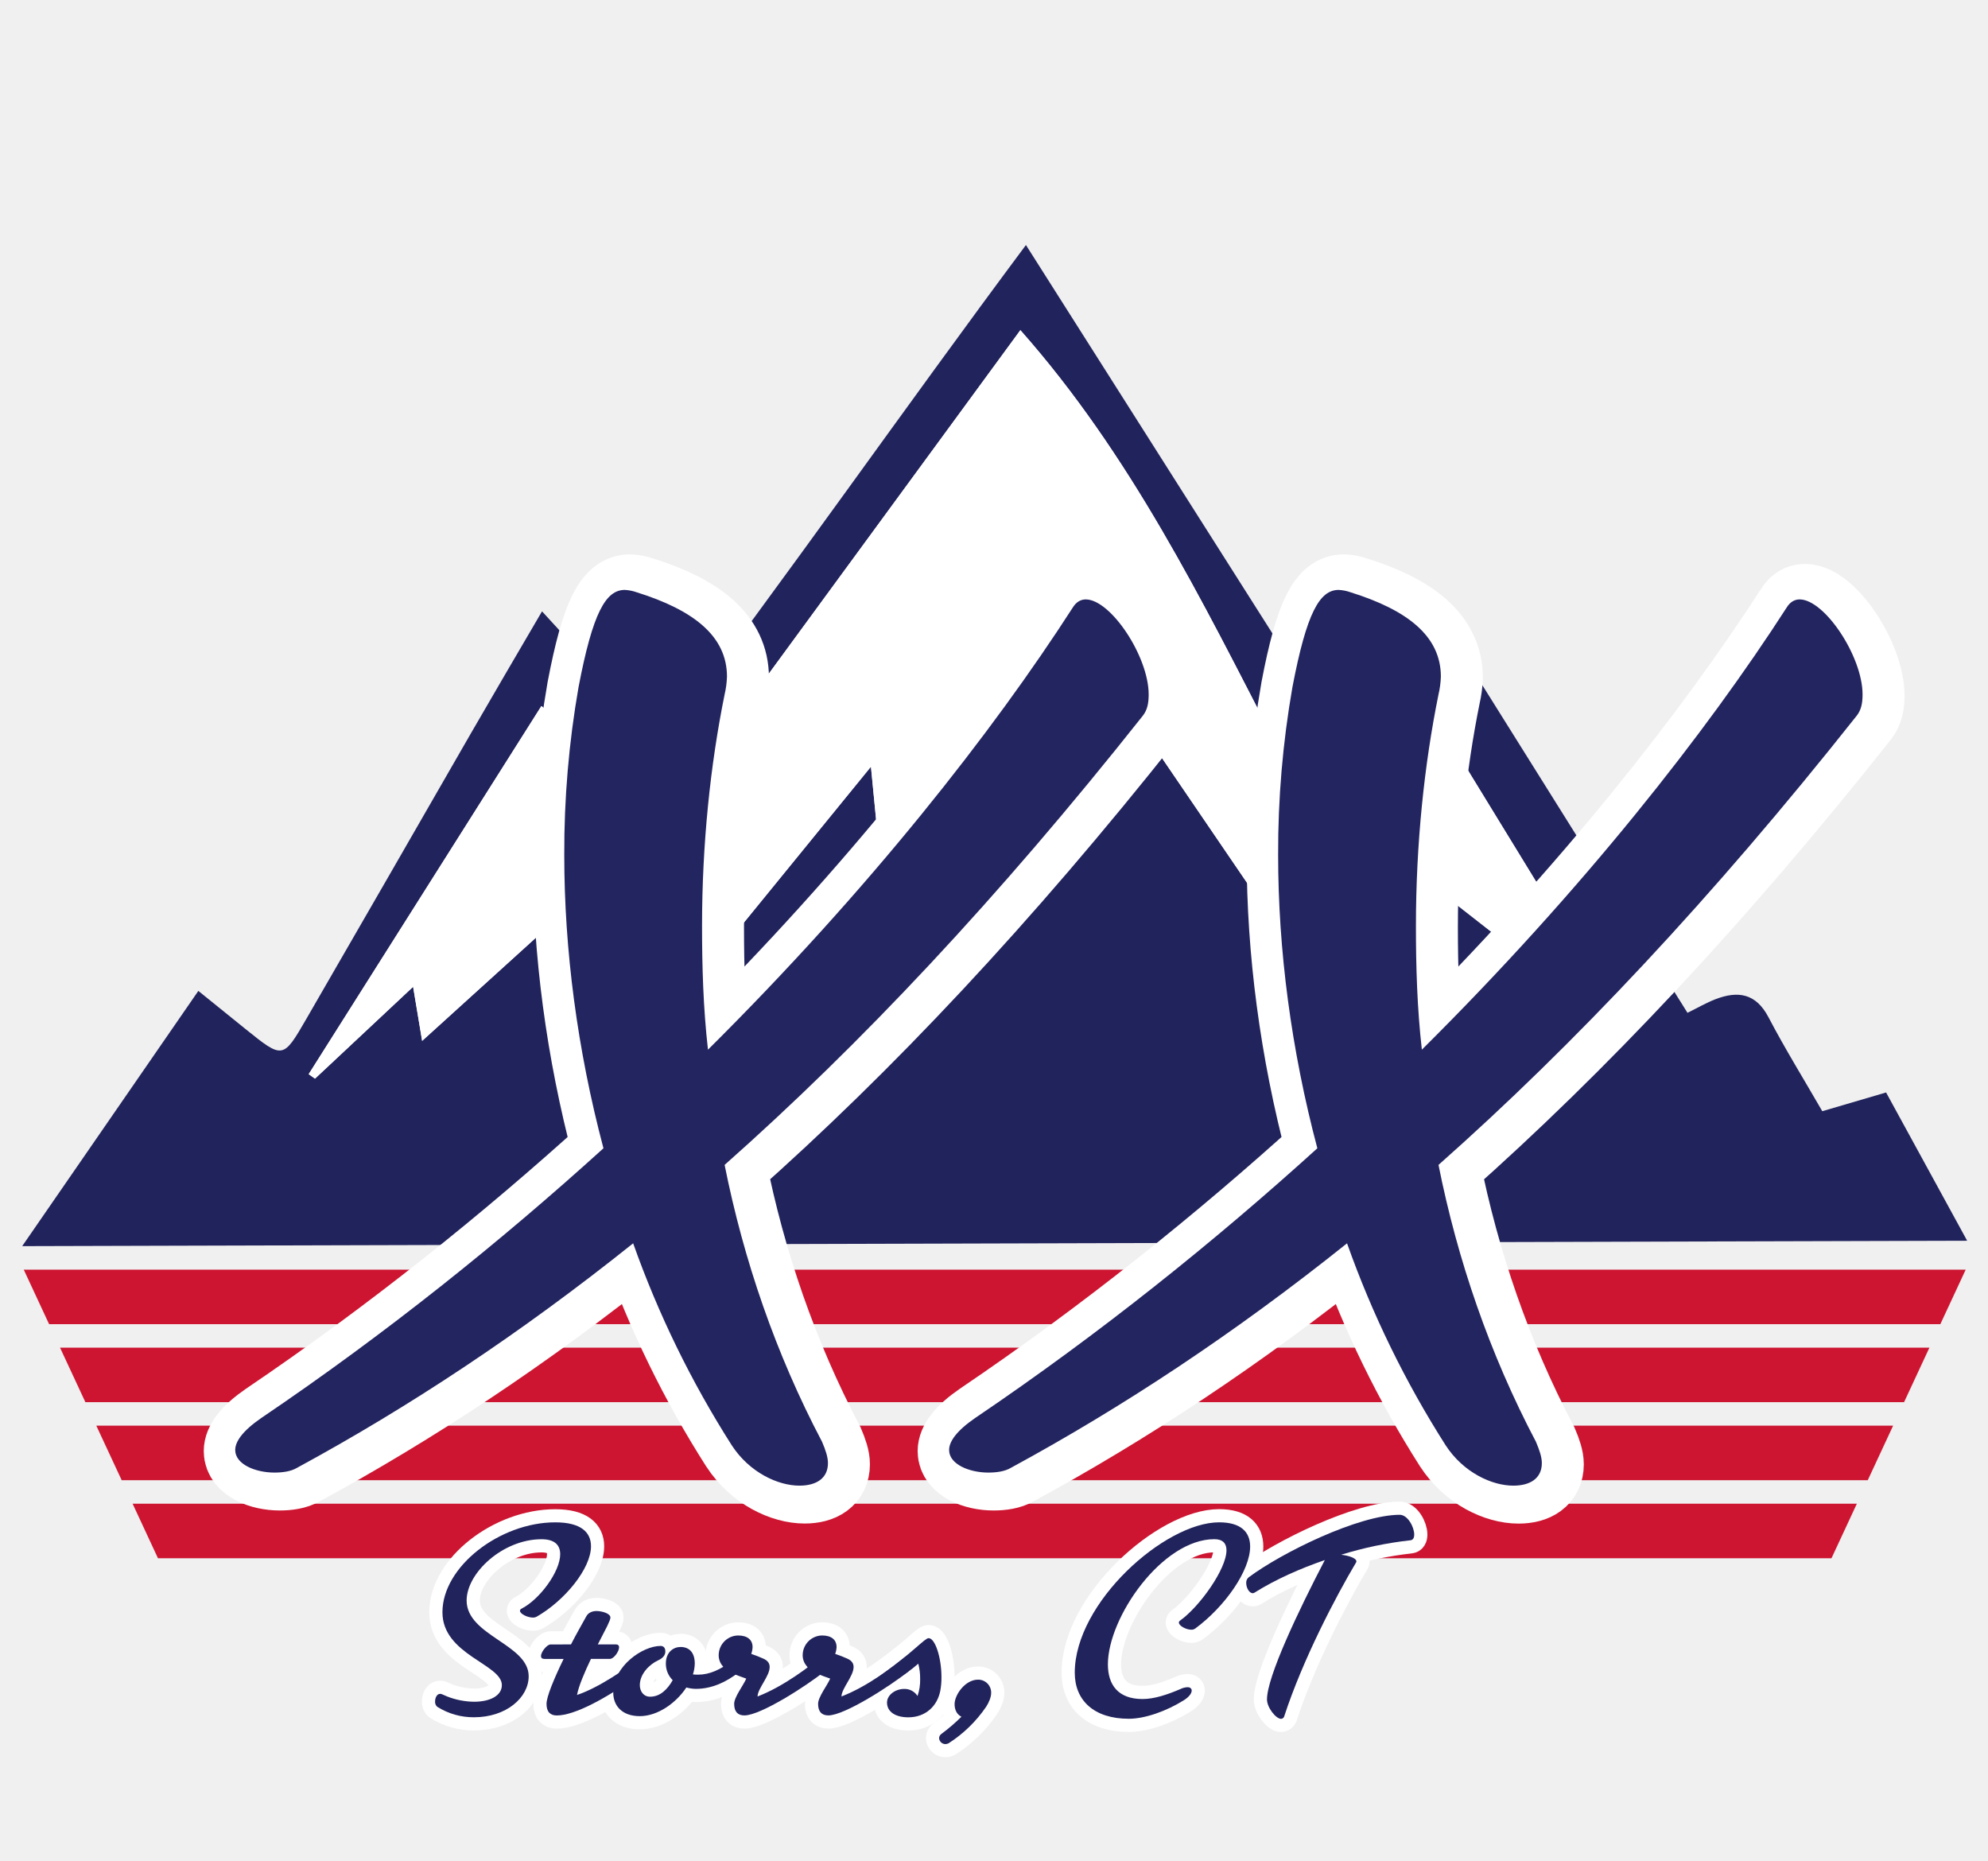
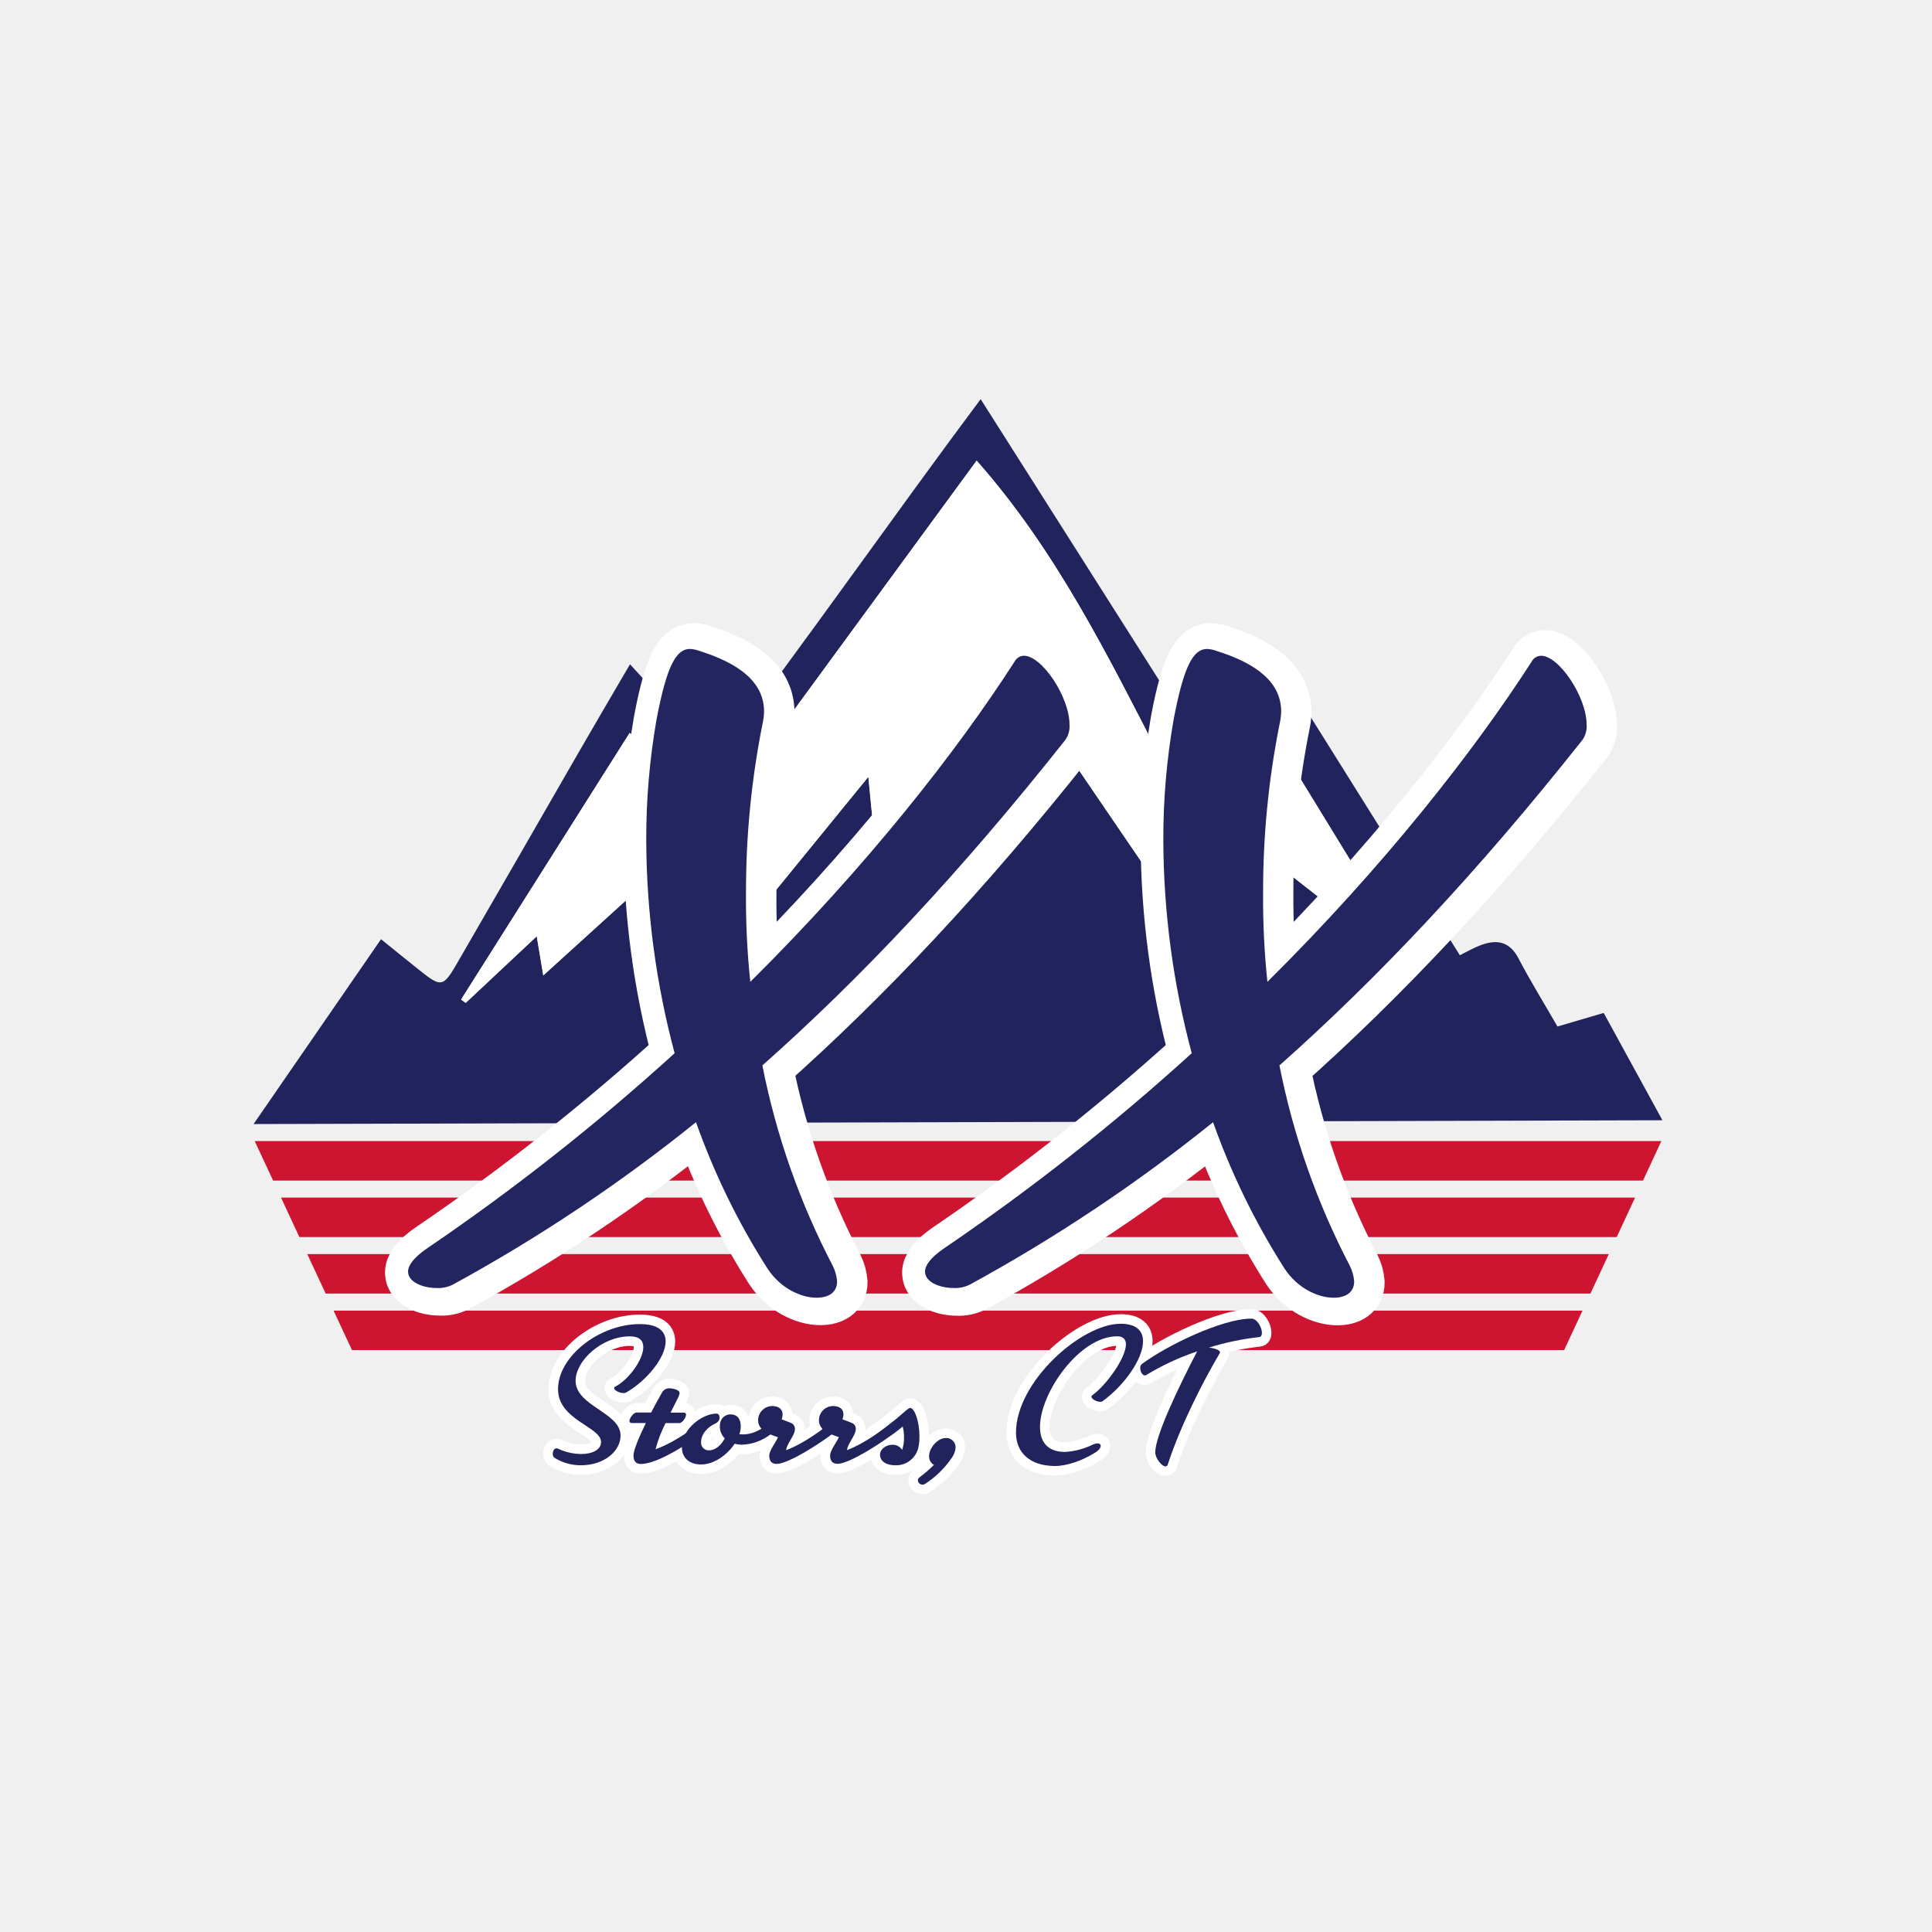
- <svg xmlns="http://www.w3.org/2000/svg" viewBox="0 0 1433.31 1341.01">
+ <svg xmlns="http://www.w3.org/2000/svg" id="Layer_1" data-name="Layer 1" viewBox="0 0 576 576">
  <defs>
-     <style>.cls-1,.cls-4{fill:#21235c;}.cls-2,.cls-5{fill:#fff;}.cls-3{fill:#cd1531;}.cls-4,.cls-5{stroke:#fff;stroke-miterlimit:10;}.cls-4{stroke-width:19px;}.cls-5{stroke-width:52.94px;}.cls-6{fill:#232560;}</style>
+     <style>.cls-1,.cls-4{fill:#21235c;}.cls-2,.cls-5{fill:#fff;}.cls-3{fill:#cd1531;}.cls-4,.cls-5{stroke:#fff;stroke-miterlimit:10;}.cls-4{stroke-width:5.69px;}.cls-5{stroke-width:15.86px;}.cls-6{fill:#232560;}</style>
  </defs>
  <g id="Text">
-     <path class="cls-1" d="M16,898.33l127-184c12.25,9.91,23.1,18.71,34,27.48,26.93,21.7,27.07,21.78,43.87-7.3Q280.3,631.68,339.48,528.72c16.4-28.41,33-56.68,51.31-88l86.23,94c92.3-121.63,174.65-240,262.66-358.09L935.62,485.34l98.26-47.07,182.76,291.86c7.34-3.6,13.63-7.3,20.34-9.86,16-6.11,28.93-4.28,38,12.94,12,22.92,25.68,45,38.85,67.85l46-13.51,58.45,106.89ZM985.35,601.51l182.73,142.85,3.82-3.6q-76-124.17-152.26-248.7L920,536.47C866.19,432.11,815,327.69,735.67,238L482.34,583.89l-92-74.91L222.55,774.35l4.55,3.25,70.74-66.24c2.8,16.73,4.93,29.51,6.51,39l132.8-120.42c7.89,37.36,16.24,76.88,26.31,124.57L627.92,552.68c4,41,7.41,76.13,10.82,111.25l4.73,1.13L736,454.32c15.86,44.27,30.15,84.18,44.43,124.09l7.06-.95L787.22,490l9.49-3.76Q875.36,601.64,954,717l9.18-1.69C970.27,679,977.35,642.64,985.35,601.51Z" />
-     <path class="cls-2" d="M985.35,601.51c-8,41.13-15.08,77.49-22.16,113.84L954,717q-78.64-115.41-157.3-230.8L787.22,490l.24,87.46-7.06.95C766.12,538.5,751.83,498.59,736,454.32l-92.5,210.74-4.73-1.13c-3.41-35.12-6.83-70.24-10.82-111.25L463.46,754.51C453.39,706.82,445,667.3,437.15,629.94L304.35,750.36c-1.58-9.49-3.71-22.27-6.51-39L227.1,777.6l-4.55-3.25L390.32,509l92,74.91L735.67,238C815,327.69,866.19,432.11,920,536.47l99.67-44.41Q1096,616.79,1171.9,740.76l-3.82,3.6Z" />
-     <polygon class="cls-3" points="1417.23 915.28 1398.95 954.58 35.4 954.58 17.12 915.28 1417.23 915.28" />
-     <polygon class="cls-3" points="1391.07 971.51 1372.79 1010.82 61.56 1010.82 43.28 971.51 1391.07 971.51" />
-     <polygon class="cls-3" points="69.44 1027.76 1364.9 1027.76 1346.62 1067.07 87.73 1067.07 69.44 1027.76" />
-     <polygon class="cls-3" points="95.61 1084.02 1338.75 1084.02 1320.47 1123.32 113.89 1123.32 95.61 1084.02" />
-     <path class="cls-4" d="M384.36,1166.11c-4,0-9.47-2.65-9.47-4.93a1.75,1.75,0,0,1,1.13-1.51c13.08-6.64,27.87-26.74,27.87-39.25,0-6.44-3.79-10.8-13.46-10.8-27.87,0-54,24.26-54,44.17,0,25.4,44.74,31.47,44.74,54.6,0,15.35-16.11,29.57-39.43,29.57a49,49,0,0,1-26.54-7.58,4.71,4.71,0,0,1-1.52-3.79c0-2.66,1.33-5.5,3.6-5.5,1.14,0,1.14.19,5.12,1.89a55.19,55.19,0,0,0,19.34,3.79c11.56,0,20.09-4.35,20.09-11.94,0-15.16-42.84-21.8-42.84-52.51,0-33,41.52-64.83,81.33-64.83,18.58,0,25.78,7.2,25.78,17.25,0,16.11-19,39.24-39.24,50.8A5.26,5.26,0,0,1,384.36,1166.11Z" />
-     <path class="cls-4" d="M411.66,1185.45c3.6-7,7.58-14,11.19-20.48,1.32-2.27,4-3.6,7.2-3.6,3.41,0,10.05,1.52,10.05,4.74,0,1-.76,2.84-2.28,6.07L431,1185.45h13.08c1.52,0,2.27.76,2.27,2.08,0,3-3.79,8.34-6.63,8.34H426.07c-4.55,9.48-8.91,19.72-10.05,26,15.36-5.12,35.07-18.58,44.17-26.17a3.1,3.1,0,0,1,1.52-.56c1.71,0,2.65,2.46,2.65,5.31,0,2.46-.75,4.92-2.27,6.06-24.84,17.82-47.77,30.14-60.67,30.14-4.73,0-7.39-2.65-7.39-8.34,0-5.12,5.31-18,12.32-32.42H392.7c-1.89,0-2.65-.75-2.65-2.08,0-3,4.36-8.34,6.82-8.34Z" />
-     <path class="cls-4" d="M485,1211.23a16.7,16.7,0,0,1-4.93-11.94c0-8.53,5.68-12,10.61-12,6.07,0,10.24,3.8,10.24,12a27.79,27.79,0,0,1-1.33,7.77,24.16,24.16,0,0,0,3.79.19c8.16,0,16.12-3.6,24.84-10.24,2.46-1.89,2.84-2.08,3.22-2.08,1.33,0,1.9,2.46,1.9,5.12,0,2.46-.57,5.11-1.71,6.06-7,5.69-17.63,11.38-29.95,11.38a26.94,26.94,0,0,1-6.83-1c-7.39,11.18-20.66,20.66-33.55,20.66s-19.15-7.58-19.15-16.87c0-19.34,21.23-33.74,34.12-33.74,2.09,0,3.42,1.32,3.42,4,0,2.46-1.52,4.74-5.31,6.44-6.07,2.85-13.08,9.67-13.08,17.82,0,4.36,2.65,8.34,7.39,8.34C475.93,1223.17,481.23,1217.86,485,1211.23Z" />
-     <path class="cls-4" d="M509.48,1212.94c0-1,2.09-2.66,6.45-5.88l6.25-4.55L521,1201a11.79,11.79,0,0,1-2.84-8,14.24,14.24,0,0,1,14-14c6.82,0,10.43,3.23,10.43,8.34a16.06,16.06,0,0,1-.95,4.93c3.41,1.14,6.06,2.28,8.72,3.41,3.41,1.52,4.55,3.61,4.55,6.07,0,6.64-8.72,15.55-8.72,21.23,19.52-7.58,37.72-22,45.5-28.24a2,2,0,0,1,1.32-.57c1.71,0,2.66,3,2.66,6.07a7.25,7.25,0,0,1-1.52,4.92c-12.51,10-45.69,31.47-57.44,31.47-4.74,0-7.39-2.65-7.39-8.34,0-4.93,6.63-13.27,8.72-18.2-3-1.13-5.5-1.89-7.78-2.84-6.06,4.17-12.7,6.63-16.68,6.63C510.81,1213.88,509.48,1213.69,509.48,1212.94Z" />
-     <path class="cls-4" d="M570,1212.94c0-1,2.09-2.66,6.45-5.88l6.25-4.55-1.13-1.52a11.75,11.75,0,0,1-2.85-8,14.24,14.24,0,0,1,14-14c6.83,0,10.43,3.23,10.43,8.34a16.06,16.06,0,0,1-1,4.93c3.41,1.14,6.07,2.28,8.72,3.41,3.41,1.52,4.55,3.61,4.55,6.07,0,6.64-8.72,15.55-8.72,21.23,19.53-7.58,37.72-22,45.5-28.24a2,2,0,0,1,1.32-.57c1.71,0,2.66,3,2.66,6.07a7.25,7.25,0,0,1-1.52,4.92c-12.51,10-45.69,31.47-57.44,31.47-4.74,0-7.39-2.65-7.39-8.34,0-4.93,6.63-13.27,8.72-18.2-3-1.13-5.5-1.89-7.77-2.84-6.07,4.17-12.71,6.63-16.69,6.63C571.28,1213.88,570,1213.69,570,1212.94Z" />
-     <path class="cls-4" d="M678.77,1209a51.68,51.68,0,0,1-.76,9.47C675.92,1230,667.2,1238,654.88,1238c-9.29,0-15.36-4-15.36-10.62,0-5.68,6.26-9.85,12.33-9.85a11,11,0,0,1,9.67,5.11,35,35,0,0,0,1.89-12.32,42.31,42.31,0,0,0-1.33-11c-10.23,8.91-20.28,14.59-27.48,14.59-2.85,0-4.36-.37-4.36-1.32,0-1.14,2.08-3,6.44-6.07,21.23-15.16,30.14-25.59,32.8-25.59C674.22,1180.9,678.77,1194.93,678.77,1209Z" />
-     <path class="cls-4" d="M693.17,1237.58c-3-1.52-4.93-4.55-4.93-9.1,0-6.63,7.59-17.63,16.88-17.63a9.32,9.32,0,0,1,9.48,9.67c0,3-1.71,7-3.61,9.86a94.14,94.14,0,0,1-27.1,26.35,5.06,5.06,0,0,1-2.28.57,4.59,4.59,0,0,1-4.55-4.36,3.91,3.91,0,0,1,1.71-3A133.16,133.16,0,0,0,693.17,1237.58Z" />
-     <path class="cls-4" d="M858.86,1174.83c-3.79,0-8.91-2.84-8.91-5.12,0-.57.19-1,.95-1.51,13.84-9.86,33.37-37,33.37-50.62,0-4.93-2.66-8-8.73-8-37.53,0-76.77,56.3-76.77,90.24,0,14.59,7.2,25,25,25,8.53,0,18-3.22,27.3-7.2a12.67,12.67,0,0,1,5.12-1.33c2.08,0,3,1.14,3,2.46,0,1.9-1.89,4.55-5.5,6.83-12.7,8-28.24,13.46-39.81,13.46-25.21,0-39-13.27-39-33.18,0-50.61,65-108.43,104.08-108.43,15.92,0,22.37,7.2,22.37,17.44,0,17.25-18,43.22-39.62,59.14A4.58,4.58,0,0,1,858.86,1174.83Z" />
-     <path class="cls-4" d="M1009.19,1092c5.69,0,10.43,8.72,10.43,14.22,0,2.27-.76,4-2.84,4.17a266.87,266.87,0,0,0-49.86,10.42c5.5.57,11,2.47,11,4.74a1.44,1.44,0,0,1-.19.76c-14.78,24.83-38.48,70.14-51.75,110.71a2.57,2.57,0,0,1-2.27,2.09c-3.8,0-10.24-8.15-10.24-14,0-16.31,22.56-63.7,41.7-100.48-17.63,6.07-35.26,13.84-50.42,23.32a2.53,2.53,0,0,1-1.52.57c-2.65,0-4.74-4-4.74-7.39a4.87,4.87,0,0,1,1.71-4C924.07,1119.29,979.62,1092,1009.19,1092Z" />
-     <path class="cls-1" d="M384.36,1166.11c-4,0-9.47-2.65-9.47-4.93a1.76,1.76,0,0,1,1.13-1.51c13.08-6.64,27.87-26.73,27.87-39.25,0-6.44-3.79-10.8-13.46-10.8-27.87,0-54,24.26-54,44.17,0,25.4,44.74,31.47,44.74,54.6,0,15.35-16.11,29.57-39.43,29.57a49,49,0,0,1-26.54-7.58,4.71,4.71,0,0,1-1.52-3.79c0-2.66,1.33-5.5,3.6-5.5,1.14,0,1.14.19,5.12,1.89a55.17,55.17,0,0,0,19.34,3.8c11.56,0,20.09-4.36,20.09-12,0-15.16-42.84-21.8-42.84-52.51,0-33,41.52-64.83,81.33-64.83,18.58,0,25.78,7.2,25.78,17.25,0,16.11-19,39.24-39.24,50.8A5.26,5.26,0,0,1,384.36,1166.11Z" />
-     <path class="cls-1" d="M411.66,1185.45c3.6-7,7.58-14,11.19-20.48,1.32-2.27,4-3.6,7.2-3.6,3.41,0,10.05,1.52,10.05,4.74,0,1-.76,2.85-2.28,6.07L431,1185.45h13.08c1.52,0,2.27.76,2.27,2.08,0,3-3.79,8.35-6.63,8.35H426.07c-4.55,9.47-8.91,19.71-10.05,26,15.36-5.12,35.07-18.58,44.17-26.16a3,3,0,0,1,1.52-.57c1.71,0,2.65,2.46,2.65,5.31,0,2.46-.75,4.92-2.27,6.06-24.84,17.82-47.77,30.14-60.67,30.14-4.73,0-7.39-2.65-7.39-8.34,0-5.12,5.31-18,12.32-32.41H392.7c-1.89,0-2.65-.76-2.65-2.09,0-3,4.36-8.34,6.82-8.34Z" />
-     <path class="cls-1" d="M485,1211.23a16.7,16.7,0,0,1-4.93-11.94c0-8.53,5.68-12,10.61-12,6.07,0,10.24,3.8,10.24,12a27.79,27.79,0,0,1-1.33,7.77,24.16,24.16,0,0,0,3.79.19c8.16,0,16.12-3.6,24.84-10.24,2.46-1.89,2.84-2.08,3.22-2.08,1.33,0,1.9,2.46,1.9,5.12,0,2.46-.57,5.11-1.71,6.06-7,5.69-17.63,11.38-29.95,11.38a26.94,26.94,0,0,1-6.83-1c-7.39,11.18-20.66,20.66-33.55,20.66s-19.15-7.58-19.15-16.87c0-19.34,21.23-33.74,34.12-33.74,2.09,0,3.42,1.32,3.42,4,0,2.46-1.52,4.74-5.31,6.44-6.07,2.85-13.08,9.67-13.08,17.82,0,4.36,2.65,8.34,7.39,8.34C475.93,1223.17,481.23,1217.87,485,1211.23Z" />
-     <path class="cls-1" d="M509.48,1212.94c0-1,2.09-2.66,6.45-5.88l6.25-4.55L521,1201a11.77,11.77,0,0,1-2.84-8,14.24,14.24,0,0,1,14-14c6.82,0,10.43,3.23,10.43,8.34a16.06,16.06,0,0,1-.95,4.93c3.41,1.14,6.06,2.28,8.72,3.42,3.41,1.51,4.55,3.6,4.55,6.06,0,6.64-8.72,15.55-8.72,21.23,19.52-7.58,37.72-22,45.5-28.24a2,2,0,0,1,1.32-.57c1.71,0,2.66,3,2.66,6.07a7.25,7.25,0,0,1-1.52,4.92c-12.51,10-45.69,31.47-57.44,31.47-4.74,0-7.39-2.65-7.39-8.34,0-4.93,6.63-13.27,8.72-18.2-3-1.13-5.5-1.89-7.78-2.84-6.06,4.17-12.7,6.64-16.68,6.64C510.81,1213.89,509.48,1213.7,509.48,1212.94Z" />
-     <path class="cls-1" d="M570,1212.94c0-1,2.09-2.66,6.45-5.88l6.25-4.55-1.13-1.52a11.74,11.74,0,0,1-2.85-8,14.24,14.24,0,0,1,14-14c6.83,0,10.43,3.23,10.43,8.34a16.06,16.06,0,0,1-1,4.93c3.41,1.14,6.07,2.28,8.72,3.42,3.41,1.51,4.55,3.6,4.55,6.06,0,6.64-8.72,15.55-8.72,21.23,19.53-7.58,37.72-22,45.5-28.24a2,2,0,0,1,1.32-.57c1.71,0,2.66,3,2.66,6.07a7.25,7.25,0,0,1-1.52,4.92c-12.51,10-45.69,31.47-57.44,31.47-4.74,0-7.39-2.65-7.39-8.34,0-4.93,6.63-13.27,8.72-18.2-3-1.13-5.5-1.89-7.77-2.84-6.07,4.17-12.71,6.64-16.69,6.64C571.28,1213.89,570,1213.7,570,1212.94Z" />
-     <path class="cls-1" d="M678.77,1209a51.68,51.68,0,0,1-.76,9.47C675.92,1230,667.2,1238,654.88,1238c-9.29,0-15.36-4-15.36-10.62,0-5.68,6.26-9.85,12.33-9.85a11,11,0,0,1,9.67,5.12,35.06,35.06,0,0,0,1.89-12.33,42.31,42.31,0,0,0-1.33-11c-10.23,8.91-20.28,14.6-27.48,14.6-2.85,0-4.36-.38-4.36-1.33,0-1.14,2.08-3,6.44-6.07,21.23-15.16,30.14-25.59,32.8-25.59C674.22,1180.9,678.77,1194.93,678.77,1209Z" />
-     <path class="cls-1" d="M693.17,1237.58c-3-1.52-4.93-4.55-4.93-9.1,0-6.63,7.59-17.63,16.88-17.63a9.32,9.32,0,0,1,9.48,9.67c0,3-1.71,7-3.61,9.86a94.14,94.14,0,0,1-27.1,26.35,5.06,5.06,0,0,1-2.28.57,4.59,4.59,0,0,1-4.55-4.36,3.91,3.91,0,0,1,1.71-3A133.16,133.16,0,0,0,693.17,1237.58Z" />
-     <path class="cls-1" d="M858.86,1174.83c-3.79,0-8.91-2.84-8.91-5.12,0-.57.19-.94.95-1.51,13.84-9.86,33.37-37,33.37-50.62,0-4.93-2.66-8-8.73-8-37.53,0-76.77,56.3-76.77,90.24,0,14.59,7.2,25,25,25,8.53,0,18-3.22,27.3-7.2a12.67,12.67,0,0,1,5.12-1.33c2.08,0,3,1.14,3,2.46,0,1.9-1.89,4.55-5.5,6.83-12.7,8-28.24,13.46-39.81,13.46-25.21,0-39-13.27-39-33.18,0-50.61,65-108.43,104.08-108.43,15.92,0,22.37,7.2,22.37,17.44,0,17.25-18,43.22-39.62,59.14A4.58,4.58,0,0,1,858.86,1174.83Z" />
-     <path class="cls-1" d="M1009.19,1092c5.69,0,10.43,8.72,10.43,14.22,0,2.27-.76,4-2.84,4.17a266.87,266.87,0,0,0-49.86,10.42c5.5.57,11,2.47,11,4.74a1.44,1.44,0,0,1-.19.76c-14.78,24.84-38.48,70.14-51.75,110.71a2.57,2.57,0,0,1-2.27,2.09c-3.8,0-10.24-8.15-10.24-14,0-16.3,22.56-63.7,41.7-100.48-17.63,6.07-35.26,13.84-50.42,23.32a2.53,2.53,0,0,1-1.52.57c-2.65,0-4.74-4-4.74-7.39a4.87,4.87,0,0,1,1.71-4C924.07,1119.29,979.62,1092,1009.19,1092Z" />
-     <path class="cls-5" d="M438.86,828.62c-18.84-71.09-28.26-143-28.26-211.54a688.17,688.17,0,0,1,10.28-120.75c10.27-54,19.69-70.23,33.39-70.23a30.36,30.36,0,0,1,8.57,1.72c41.11,12.84,65.09,31.68,65.09,60.8a66,66,0,0,1-1.72,12.85c-10.27,50.52-16.27,107.91-16.27,167,0,29.11.86,59.09,4.28,89.06C630.69,641.92,719.76,528,777.14,439c2.57-4.28,6-6,9.42-6,18,0,45.39,41.11,45.39,68.52,0,6-.86,11.13-4.28,15.41C723.19,648.77,623.84,754.11,526.21,840.6c13.71,68.52,36.83,136.17,70.23,199.55,2.57,6,4.28,11.13,4.28,15.41,0,11.14-8.56,16.27-20.55,16.27-15.42,0-36-9.42-48.82-29.12a715.31,715.31,0,0,1-71.08-145.58C378.91,962.21,298.41,1015.31,217.91,1059c-4.29,2.57-10.28,3.42-16.27,3.42-13.71,0-28.27-6-28.27-16.27,0-6,5.14-13.7,18.85-23.12C282.14,962.21,365.21,895.41,438.86,828.62Z" />
-     <path class="cls-5" d="M953.56,828.62c-18.84-71.09-28.26-143-28.26-211.54a689.14,689.14,0,0,1,10.27-120.75c10.28-54,19.7-70.23,33.4-70.23a30.36,30.36,0,0,1,8.57,1.72c41.1,12.84,65.09,31.68,65.09,60.8a66,66,0,0,1-1.72,12.85c-10.28,50.52-16.27,107.91-16.27,167,0,29.11.86,59.09,4.28,89.06C1145.39,641.92,1234.46,528,1291.84,439c2.57-4.28,6-6,9.42-6,18,0,45.39,41.11,45.39,68.52,0,6-.86,11.13-4.28,15.41-104.49,131.89-203.83,237.23-301.46,323.72,13.7,68.52,36.83,136.17,70.23,199.55,2.57,6,4.28,11.13,4.28,15.41,0,11.14-8.56,16.27-20.55,16.27-15.42,0-36-9.42-48.82-29.12A715.31,715.31,0,0,1,975,897.13C893.61,962.21,813.11,1015.31,732.61,1059c-4.29,2.57-10.28,3.42-16.28,3.42-13.7,0-28.26-6-28.26-16.27,0-6,5.14-13.7,18.84-23.12C796.84,962.21,879.91,895.41,953.56,828.62Z" />
-     <path class="cls-6" d="M435.08,827.78c-18.84-71.09-28.26-143-28.26-211.54a689.14,689.14,0,0,1,10.27-120.75c10.28-53.95,19.7-70.23,33.4-70.23a30.36,30.36,0,0,1,8.57,1.72c41.1,12.84,65.08,31.68,65.08,60.8a65.76,65.76,0,0,1-1.71,12.85c-10.27,50.53-16.27,107.91-16.27,167,0,29.11.86,59.09,4.28,89.06C626.91,641.08,716,527.18,773.36,438.11c2.57-4.28,6-6,9.42-6,18,0,45.39,41.11,45.39,68.52,0,6-.86,11.13-4.28,15.41C719.4,647.93,620.06,753.27,522.43,839.77c13.7,68.51,36.83,136.16,70.23,199.54,2.57,6,4.28,11.13,4.28,15.41,0,11.14-8.57,16.27-20.55,16.27-15.42,0-36-9.42-48.82-29.11a715.64,715.64,0,0,1-71.08-145.59c-81.36,65.08-161.86,118.18-242.36,161.86-4.29,2.57-10.28,3.42-16.28,3.42-13.7,0-28.26-6-28.26-16.27,0-6,5.14-13.7,18.84-23.12C278.36,961.37,361.43,894.58,435.08,827.78Z" />
-     <path class="cls-6" d="M949.78,827.78c-18.85-71.09-28.27-143-28.27-211.54a689.12,689.12,0,0,1,10.28-120.75c10.28-53.95,19.7-70.23,33.4-70.23a30.36,30.36,0,0,1,8.57,1.72c41.1,12.84,65.08,31.68,65.08,60.8a65.76,65.76,0,0,1-1.71,12.85c-10.28,50.53-16.27,107.91-16.27,167,0,29.11.85,59.09,4.28,89.06,116.47-115.61,205.54-229.51,262.92-318.58,2.57-4.28,6-6,9.42-6,18,0,45.39,41.11,45.39,68.52,0,6-.86,11.13-4.29,15.41-104.48,131.89-203.82,237.23-301.45,323.73,13.7,68.51,36.83,136.16,70.23,199.54,2.56,6,4.28,11.13,4.28,15.41,0,11.14-8.57,16.27-20.56,16.27-15.41,0-36-9.42-48.81-29.11a715.64,715.64,0,0,1-71.08-145.59c-81.36,65.08-161.86,118.18-242.37,161.86-4.28,2.57-10.27,3.42-16.27,3.42-13.7,0-28.26-6-28.26-16.27,0-6,5.14-13.7,18.84-23.12C793.05,961.37,876.12,894.58,949.78,827.78Z" />
+     <path class="cls-1" d="M75.6,335.12l38-55.11c3.67,3,6.92,5.6,10.19,8.23,8.07,6.5,8.11,6.52,13.14-2.19q17.81-30.8,35.53-61.64c4.91-8.51,9.88-17,15.37-26.36l25.82,28.16C241.34,189.78,266,154.32,292.37,119l58.69,92.47,29.43-14.1,54.74,87.42c2.2-1.08,4.08-2.19,6.09-2.95,4.8-1.83,8.67-1.29,11.39,3.87,3.59,6.87,7.69,13.48,11.63,20.33l13.78-4.05,17.51,32ZM366,246.21,420.69,289l1.14-1.08-45.61-74.49-29.84,13.3c-16.12-31.26-31.45-62.53-55.21-89.4L215.29,240.94,187.73,218.5,137.47,298l1.37,1L160,279.12c.84,5,1.48,8.84,1.95,11.68l39.78-36.07c2.36,11.19,4.87,23,7.88,37.31l49.26-60.45c1.2,12.28,2.22,22.8,3.24,33.32l1.42.34,27.72-63.12c4.75,13.26,9,25.21,13.3,37.17l2.12-.29-.08-26.2,2.84-1.12,47.11,69.12,2.75-.51C361.44,269.43,363.56,258.53,366,246.21Z" />
+     <path class="cls-2" d="M366,246.21c-2.39,12.32-4.51,23.22-6.63,34.1l-2.76.5Q333,246.24,309.45,211.68l-2.84,1.13.07,26.2-2.11.29c-4.28-12-8.56-23.91-13.3-37.17l-27.71,63.12-1.42-.34c-1-10.52-2-21-3.24-33.32L209.63,292c-3-14.28-5.53-26.12-7.88-37.31L162,290.8c-.47-2.84-1.11-6.67-1.95-11.68L138.84,299l-1.37-1,50.25-79.48,27.56,22.43,75.89-103.61c23.76,26.87,39.09,58.14,55.21,89.4l29.85-13.3q22.88,37.37,45.6,74.49L420.69,289Z" />
+     <polygon class="cls-3" points="495.31 340.2 489.84 351.97 81.42 351.97 75.94 340.2 495.31 340.2" />
+     <polygon class="cls-3" points="487.48 357.04 482 368.81 89.25 368.81 83.78 357.04 487.48 357.04" />
+     <polygon class="cls-3" points="91.61 373.89 479.64 373.89 474.17 385.66 97.09 385.66 91.61 373.89" />
+     <polygon class="cls-3" points="99.45 390.74 471.81 390.74 466.33 402.51 104.93 402.51 99.45 390.74" />
+     <path class="cls-4" d="M185.94,415.33c-1.2,0-2.84-.79-2.84-1.48a.54.54,0,0,1,.34-.45c3.92-2,8.35-8,8.35-11.76,0-1.93-1.14-3.23-4-3.23-8.35,0-16.18,7.27-16.18,13.23,0,7.61,13.4,9.43,13.4,16.35,0,4.6-4.82,8.86-11.81,8.86a14.72,14.72,0,0,1-7.95-2.27,1.43,1.43,0,0,1-.45-1.14c0-.79.4-1.64,1.08-1.64.34,0,.34.05,1.53.56a16.44,16.44,0,0,0,5.79,1.14c3.47,0,6-1.3,6-3.58,0-4.54-12.83-6.53-12.83-15.73,0-9.88,12.44-19.41,24.36-19.41,5.57,0,7.72,2.15,7.72,5.16,0,4.83-5.69,11.76-11.75,15.22A1.62,1.62,0,0,1,185.94,415.33Z" />
+     <path class="cls-4" d="M194.12,421.12c1.07-2.09,2.27-4.19,3.35-6.13a2.4,2.4,0,0,1,2.15-1.08c1,0,3,.45,3,1.42a6,6,0,0,1-.69,1.82l-2,4h3.92c.45,0,.68.23.68.62,0,.9-1.14,2.5-2,2.5h-4.09a38,38,0,0,0-3,7.79c4.6-1.53,10.51-5.56,13.23-7.84a1.07,1.07,0,0,1,.46-.17c.51,0,.79.74.79,1.59a2.3,2.3,0,0,1-.68,1.82c-7.44,5.34-14.31,9-18.17,9-1.42,0-2.21-.8-2.21-2.5,0-1.53,1.59-5.39,3.69-9.71h-4.09c-.57,0-.8-.23-.8-.62,0-.9,1.31-2.5,2.05-2.5Z" />
+     <path class="cls-4" d="M216.08,428.84a5,5,0,0,1-1.47-3.57c0-2.56,1.7-3.6,3.18-3.6,1.81,0,3.06,1.14,3.06,3.6a8,8,0,0,1-.4,2.32,7.26,7.26,0,0,0,1.14.06c2.44,0,4.83-1.08,7.44-3.07.74-.56.85-.62,1-.62.4,0,.57.74.57,1.54a2.66,2.66,0,0,1-.51,1.81,14.59,14.59,0,0,1-9,3.41,7.94,7.94,0,0,1-2.05-.3c-2.21,3.35-6.18,6.19-10,6.19s-5.74-2.27-5.74-5.06c0-5.79,6.36-10.1,10.22-10.1.63,0,1,.39,1,1.2s-.45,1.42-1.59,1.93c-1.82.85-3.91,2.89-3.91,5.33a2.28,2.28,0,0,0,2.21,2.5C213.37,432.42,215,430.83,216.08,428.84Z" />
+     <path class="cls-4" d="M223.42,429.36c0-.3.62-.8,1.93-1.77l1.87-1.36-.35-.45a3.52,3.52,0,0,1-.85-2.4,4.25,4.25,0,0,1,4.19-4.19c2,0,3.12,1,3.12,2.5a4.62,4.62,0,0,1-.28,1.47c1,.35,1.81.69,2.61,1A1.9,1.9,0,0,1,237,426c0,2-2.61,4.66-2.61,6.36,5.85-2.27,11.3-6.59,13.63-8.46a.66.66,0,0,1,.4-.17c.51,0,.79.9.79,1.82a2.19,2.19,0,0,1-.45,1.48c-3.75,3-13.69,9.42-17.21,9.42-1.42,0-2.21-.79-2.21-2.5,0-1.47,2-4,2.61-5.45-.9-.34-1.65-.56-2.33-.85a10.29,10.29,0,0,1-5,2C223.81,429.64,223.42,429.58,223.42,429.36Z" />
+     <path class="cls-4" d="M241.54,429.36c0-.3.63-.8,1.94-1.77l1.87-1.36-.34-.45a3.52,3.52,0,0,1-.85-2.4,4.25,4.25,0,0,1,4.19-4.19c2.05,0,3.12,1,3.12,2.5a4.64,4.64,0,0,1-.3,1.47c1,.34,1.82.68,2.62,1a1.91,1.91,0,0,1,1.36,1.82c0,2-2.61,4.66-2.61,6.36,5.85-2.27,11.3-6.59,13.63-8.46a.61.61,0,0,1,.39-.17c.51,0,.8.9.8,1.82a2.17,2.17,0,0,1-.46,1.47c-3.74,3-13.68,9.43-17.2,9.43-1.42,0-2.22-.79-2.22-2.5,0-1.48,2-4,2.62-5.45-.9-.34-1.65-.57-2.33-.85a10.32,10.32,0,0,1-5,2C241.93,429.64,241.54,429.58,241.54,429.36Z" />
+     <path class="cls-4" d="M274.12,428.18a14.87,14.87,0,0,1-.22,2.83,6.8,6.8,0,0,1-6.93,5.85c-2.78,0-4.6-1.2-4.6-3.18,0-1.7,1.87-2.95,3.69-2.95a3.3,3.3,0,0,1,2.9,1.53,10.47,10.47,0,0,0,.56-3.69,12.16,12.16,0,0,0-.4-3.29c-3.06,2.67-6.07,4.37-8.23,4.37-.85,0-1.3-.11-1.3-.4s.62-.9,1.93-1.82c6.36-4.54,9-7.66,9.82-7.66C272.76,419.76,274.12,424,274.12,428.18Z" />
+     <path class="cls-4" d="M278.44,436.74A2.85,2.85,0,0,1,277,434c0-2,2.27-5.28,5.06-5.28a2.79,2.79,0,0,1,2.84,2.74v.16a6.1,6.1,0,0,1-1.09,2.95,28.1,28.1,0,0,1-8.11,7.89,1.5,1.5,0,0,1-.69.17,1.38,1.38,0,0,1-1.36-1.3,1.15,1.15,0,0,1,.51-.9A40.14,40.14,0,0,0,278.44,436.74Z" />
+     <path class="cls-4" d="M328.07,417.94c-1.14,0-2.67-.85-2.67-1.53a.49.49,0,0,1,.28-.45c4.15-3,10-11.09,10-15.17,0-1.47-.8-2.39-2.62-2.39-11.24,0-23,16.86-23,27,0,4.37,2.15,7.48,7.49,7.48a21.94,21.94,0,0,0,8.17-2.15,3.74,3.74,0,0,1,1.54-.4c.62,0,.9.34.9.74,0,.57-.57,1.36-1.65,2-3.81,2.4-8.46,4-11.93,4-7.55,0-11.68-4-11.68-9.93,0-15.16,19.47-32.48,31.18-32.48,4.77,0,6.7,2.15,6.7,5.22,0,5.17-5.39,12.95-11.87,17.72A1.36,1.36,0,0,1,328.07,417.94Z" />
+     <path class="cls-4" d="M373.09,393.13c1.71,0,3.13,2.61,3.13,4.26,0,.68-.23,1.2-.85,1.25a80.16,80.16,0,0,0-14.94,3.12c1.65.17,3.3.74,3.3,1.42a.46.46,0,0,1-.06.23c-4.43,7.44-11.52,21-15.5,33.16a.75.75,0,0,1-.68.62c-1.14,0-3.07-2.44-3.07-4.19,0-4.88,6.76-19.08,12.49-30.1a74.86,74.86,0,0,0-15.1,7,.83.83,0,0,1-.45.17c-.8,0-1.42-1.2-1.42-2.21a1.45,1.45,0,0,1,.51-1.2C347.6,401.31,364.24,393.13,373.09,393.13Z" />
+     <path class="cls-1" d="M185.94,415.33c-1.2,0-2.84-.79-2.84-1.48a.54.54,0,0,1,.34-.45c3.92-2,8.35-8,8.35-11.76,0-1.93-1.14-3.23-4-3.23-8.35,0-16.18,7.27-16.18,13.23,0,7.61,13.4,9.43,13.4,16.35,0,4.6-4.82,8.86-11.81,8.86a14.72,14.72,0,0,1-7.95-2.27,1.43,1.43,0,0,1-.45-1.14c0-.79.4-1.64,1.08-1.64.34,0,.34.05,1.53.56a16.44,16.44,0,0,0,5.79,1.14c3.47,0,6-1.3,6-3.59,0-4.54-12.83-6.53-12.83-15.73,0-9.89,12.44-19.42,24.36-19.42,5.57,0,7.72,2.16,7.72,5.17,0,4.82-5.69,11.75-11.75,15.21A1.52,1.52,0,0,1,185.94,415.33Z" />
+     <path class="cls-1" d="M194.12,421.12c1.07-2.09,2.27-4.19,3.35-6.13a2.4,2.4,0,0,1,2.15-1.08c1,0,3,.45,3,1.42a6,6,0,0,1-.69,1.82l-2,4h3.92c.45,0,.68.23.68.62,0,.9-1.14,2.51-2,2.51h-4.09a37.75,37.75,0,0,0-3,7.78c4.6-1.53,10.51-5.56,13.23-7.83a.86.86,0,0,1,.46-.17c.51,0,.79.73.79,1.59a2.29,2.29,0,0,1-.68,1.81c-7.44,5.34-14.31,9-18.17,9-1.42,0-2.21-.79-2.21-2.5,0-1.53,1.59-5.39,3.69-9.7h-4.09c-.57,0-.8-.23-.8-.63,0-.9,1.31-2.5,2.05-2.5Z" />
+     <path class="cls-1" d="M216.08,428.84a5,5,0,0,1-1.47-3.57c0-2.56,1.7-3.6,3.18-3.6,1.81,0,3.06,1.14,3.06,3.6a8,8,0,0,1-.4,2.32,7.26,7.26,0,0,0,1.14.06c2.44,0,4.83-1.08,7.44-3.07.74-.56.85-.62,1-.62.4,0,.57.74.57,1.54a2.66,2.66,0,0,1-.51,1.81,14.59,14.59,0,0,1-9,3.41,7.94,7.94,0,0,1-2.05-.3c-2.21,3.35-6.18,6.19-10,6.19s-5.74-2.27-5.74-5.06c0-5.79,6.36-10.1,10.22-10.1.63,0,1,.39,1,1.2s-.45,1.42-1.59,1.93c-1.82.85-3.91,2.89-3.91,5.33a2.28,2.28,0,0,0,2.21,2.5C213.37,432.42,215,430.83,216.08,428.84Z" />
+     <path class="cls-1" d="M223.42,429.36c0-.3.62-.8,1.93-1.77l1.87-1.36-.35-.45a3.52,3.52,0,0,1-.85-2.4,4.25,4.25,0,0,1,4.19-4.19c2,0,3.12,1,3.12,2.5a4.62,4.62,0,0,1-.28,1.47c1,.35,1.81.69,2.61,1A1.9,1.9,0,0,1,237,426c0,2-2.61,4.66-2.61,6.36,5.85-2.27,11.3-6.59,13.63-8.46a.66.66,0,0,1,.4-.17c.51,0,.79.9.79,1.82a2.19,2.19,0,0,1-.45,1.48c-3.75,3-13.69,9.42-17.21,9.42-1.42,0-2.21-.79-2.21-2.5,0-1.47,2-4,2.61-5.45-.9-.34-1.65-.56-2.33-.85a10.29,10.29,0,0,1-5,2C223.81,429.64,223.42,429.58,223.42,429.36Z" />
+     <path class="cls-1" d="M241.54,429.36c0-.3.63-.8,1.94-1.77l1.87-1.36-.34-.45a3.52,3.52,0,0,1-.85-2.4,4.25,4.25,0,0,1,4.19-4.19c2.05,0,3.12,1,3.12,2.5a4.64,4.64,0,0,1-.3,1.47c1,.34,1.82.68,2.62,1a1.89,1.89,0,0,1,1.36,1.81c0,2-2.61,4.66-2.61,6.36,5.85-2.27,11.3-6.59,13.63-8.46a.61.61,0,0,1,.39-.17c.51,0,.8.9.8,1.82a2.17,2.17,0,0,1-.46,1.47c-3.74,3-13.68,9.43-17.2,9.43-1.42,0-2.22-.79-2.22-2.5,0-1.48,2-4,2.62-5.45-.9-.34-1.65-.57-2.33-.85a10.36,10.36,0,0,1-5,2C241.93,429.64,241.54,429.58,241.54,429.36Z" />
+     <path class="cls-1" d="M274.12,428.18a14.87,14.87,0,0,1-.22,2.83,6.8,6.8,0,0,1-6.93,5.85c-2.78,0-4.6-1.2-4.6-3.18,0-1.7,1.87-2.95,3.69-2.95a3.32,3.32,0,0,1,2.9,1.53,10.47,10.47,0,0,0,.56-3.69,12.16,12.16,0,0,0-.4-3.29c-3.06,2.67-6.07,4.37-8.23,4.37-.85,0-1.3-.11-1.3-.4s.62-.9,1.93-1.82c6.36-4.54,9-7.66,9.82-7.66C272.76,419.76,274.12,424,274.12,428.18Z" />
+     <path class="cls-1" d="M278.44,436.74A2.85,2.85,0,0,1,277,434c0-2,2.27-5.28,5.06-5.28a2.79,2.79,0,0,1,2.84,2.74v.16a6.1,6.1,0,0,1-1.09,2.95,28.1,28.1,0,0,1-8.11,7.89,1.5,1.5,0,0,1-.69.17,1.38,1.38,0,0,1-1.36-1.3,1.15,1.15,0,0,1,.51-.9A40.14,40.14,0,0,0,278.44,436.74Z" />
+     <path class="cls-1" d="M328.07,417.94c-1.14,0-2.67-.85-2.67-1.53,0-.17.05-.28.28-.45,4.15-3,10-11.09,10-15.17,0-1.47-.8-2.39-2.62-2.39-11.24,0-23,16.86-23,27,0,4.37,2.15,7.48,7.49,7.48a21.94,21.94,0,0,0,8.17-2.15,3.74,3.74,0,0,1,1.54-.4c.62,0,.9.34.9.74,0,.57-.57,1.36-1.65,2-3.81,2.4-8.46,4-11.93,4-7.55,0-11.68-4-11.68-9.93,0-15.16,19.47-32.48,31.18-32.48,4.77,0,6.7,2.15,6.7,5.22,0,5.17-5.39,12.95-11.87,17.72A1.36,1.36,0,0,1,328.07,417.94Z" />
+     <path class="cls-1" d="M373.09,393.13c1.71,0,3.13,2.61,3.13,4.26,0,.68-.23,1.2-.85,1.25a80.16,80.16,0,0,0-14.94,3.12c1.65.17,3.3.74,3.3,1.42a.46.46,0,0,1-.06.23c-4.43,7.44-11.52,21-15.5,33.16a.75.75,0,0,1-.68.62c-1.14,0-3.07-2.44-3.07-4.19,0-4.88,6.76-19.08,12.49-30.1a74.86,74.86,0,0,0-15.1,7,.83.83,0,0,1-.45.17c-.8,0-1.42-1.2-1.42-2.21a1.45,1.45,0,0,1,.51-1.2C347.6,401.31,364.24,393.13,373.09,393.13Z" />
+     <path class="cls-5" d="M202.26,314.24a249.05,249.05,0,0,1-8.46-63.36,205.89,205.89,0,0,1,3.08-36.17c3.07-16.17,5.9-21,10-21a9,9,0,0,1,2.57.52c12.31,3.85,19.49,9.49,19.49,18.21a19.17,19.17,0,0,1-.51,3.85,254.31,254.31,0,0,0-4.88,50A234.2,234.2,0,0,0,224.84,293c34.88-34.63,61.56-68.75,78.75-95.41a3.27,3.27,0,0,1,2.82-1.8c5.39,0,13.6,12.31,13.6,20.52a7,7,0,0,1-1.29,4.62c-31.29,39.49-61.05,71-90.29,96.95a221.36,221.36,0,0,0,21,59.77,12.65,12.65,0,0,1,1.29,4.62c0,3.33-2.57,4.87-6.16,4.87-4.62,0-10.78-2.82-14.62-8.72a213.72,213.72,0,0,1-21.29-43.61,491.16,491.16,0,0,1-72.6,48.49,9.75,9.75,0,0,1-4.87,1c-4.11,0-8.47-1.8-8.47-4.87,0-1.8,1.54-4.11,5.65-6.93A667.66,667.66,0,0,0,202.26,314.24Z" />
+     <path class="cls-5" d="M356.43,314.24A249.05,249.05,0,0,1,348,250.88,206.84,206.84,0,0,1,351,214.71c3.08-16.17,5.9-21,10-21a9,9,0,0,1,2.56.52c12.32,3.85,19.5,9.49,19.5,18.21a19.91,19.91,0,0,1-.51,3.85,254.31,254.31,0,0,0-4.88,50A236.49,236.49,0,0,0,379,293c34.89-34.63,61.57-68.75,78.76-95.41a3.26,3.26,0,0,1,2.82-1.8c5.39,0,13.59,12.31,13.59,20.52a7,7,0,0,1-1.28,4.62c-31.3,39.51-61.05,71.06-90.29,97a221.42,221.42,0,0,0,21,59.78,12.57,12.57,0,0,1,1.28,4.61c0,3.34-2.56,4.87-6.15,4.87-4.62,0-10.78-2.82-14.62-8.72a214,214,0,0,1-21.29-43.62,491.68,491.68,0,0,1-72.6,48.49,9.77,9.77,0,0,1-4.88,1c-4.1,0-8.46-1.8-8.46-4.87,0-1.8,1.54-4.11,5.64-6.93A666.86,666.86,0,0,0,356.43,314.24Z" />
+     <path class="cls-6" d="M201.13,314a249.05,249.05,0,0,1-8.46-63.36,206.76,206.76,0,0,1,3.07-36.17c3.08-16.16,5.9-21,10-21a9,9,0,0,1,2.56.52c12.31,3.84,19.5,9.49,19.5,18.21a20.72,20.72,0,0,1-.51,3.85,254.31,254.31,0,0,0-4.88,50,236.49,236.49,0,0,0,1.28,26.68c34.89-34.63,61.58-68.75,78.76-95.43a3.26,3.26,0,0,1,2.82-1.8c5.39,0,13.59,12.32,13.59,20.53a7,7,0,0,1-1.28,4.61c-31.3,39.51-61,71.06-90.29,97a221.48,221.48,0,0,0,21,59.77,12.62,12.62,0,0,1,1.28,4.61c0,3.34-2.56,4.88-6.15,4.88-4.62,0-10.78-2.82-14.62-8.72a214.27,214.27,0,0,1-21.3-43.61A490.2,490.2,0,0,1,135,383a9.77,9.77,0,0,1-4.88,1c-4.1,0-8.46-1.8-8.46-4.88,0-1.79,1.54-4.1,5.64-6.92A666.86,666.86,0,0,0,201.13,314Z" />
+     <path class="cls-6" d="M355.3,314a248.63,248.63,0,0,1-8.47-63.36,205.81,205.81,0,0,1,3.08-36.17c3.08-16.16,5.9-21,10-21a9,9,0,0,1,2.56.52c12.31,3.84,19.5,9.49,19.5,18.21a19.92,19.92,0,0,1-.52,3.85,254.34,254.34,0,0,0-4.87,50,234.17,234.17,0,0,0,1.28,26.68c34.89-34.63,61.57-68.75,78.75-95.43a3.27,3.27,0,0,1,2.83-1.8c5.39,0,13.59,12.32,13.59,20.53a7,7,0,0,1-1.28,4.61c-31.3,39.51-61.05,71.06-90.3,97a221.5,221.5,0,0,0,21,59.77,12.62,12.62,0,0,1,1.28,4.61c0,3.34-2.57,4.88-6.16,4.88-4.61,0-10.78-2.82-14.62-8.72a214.76,214.76,0,0,1-21.29-43.61A490.2,490.2,0,0,1,289.12,383a9.79,9.79,0,0,1-4.88,1c-4.1,0-8.46-1.8-8.46-4.88,0-1.79,1.54-4.1,5.64-6.92A667.8,667.8,0,0,0,355.3,314Z" />
  </g>
</svg>
